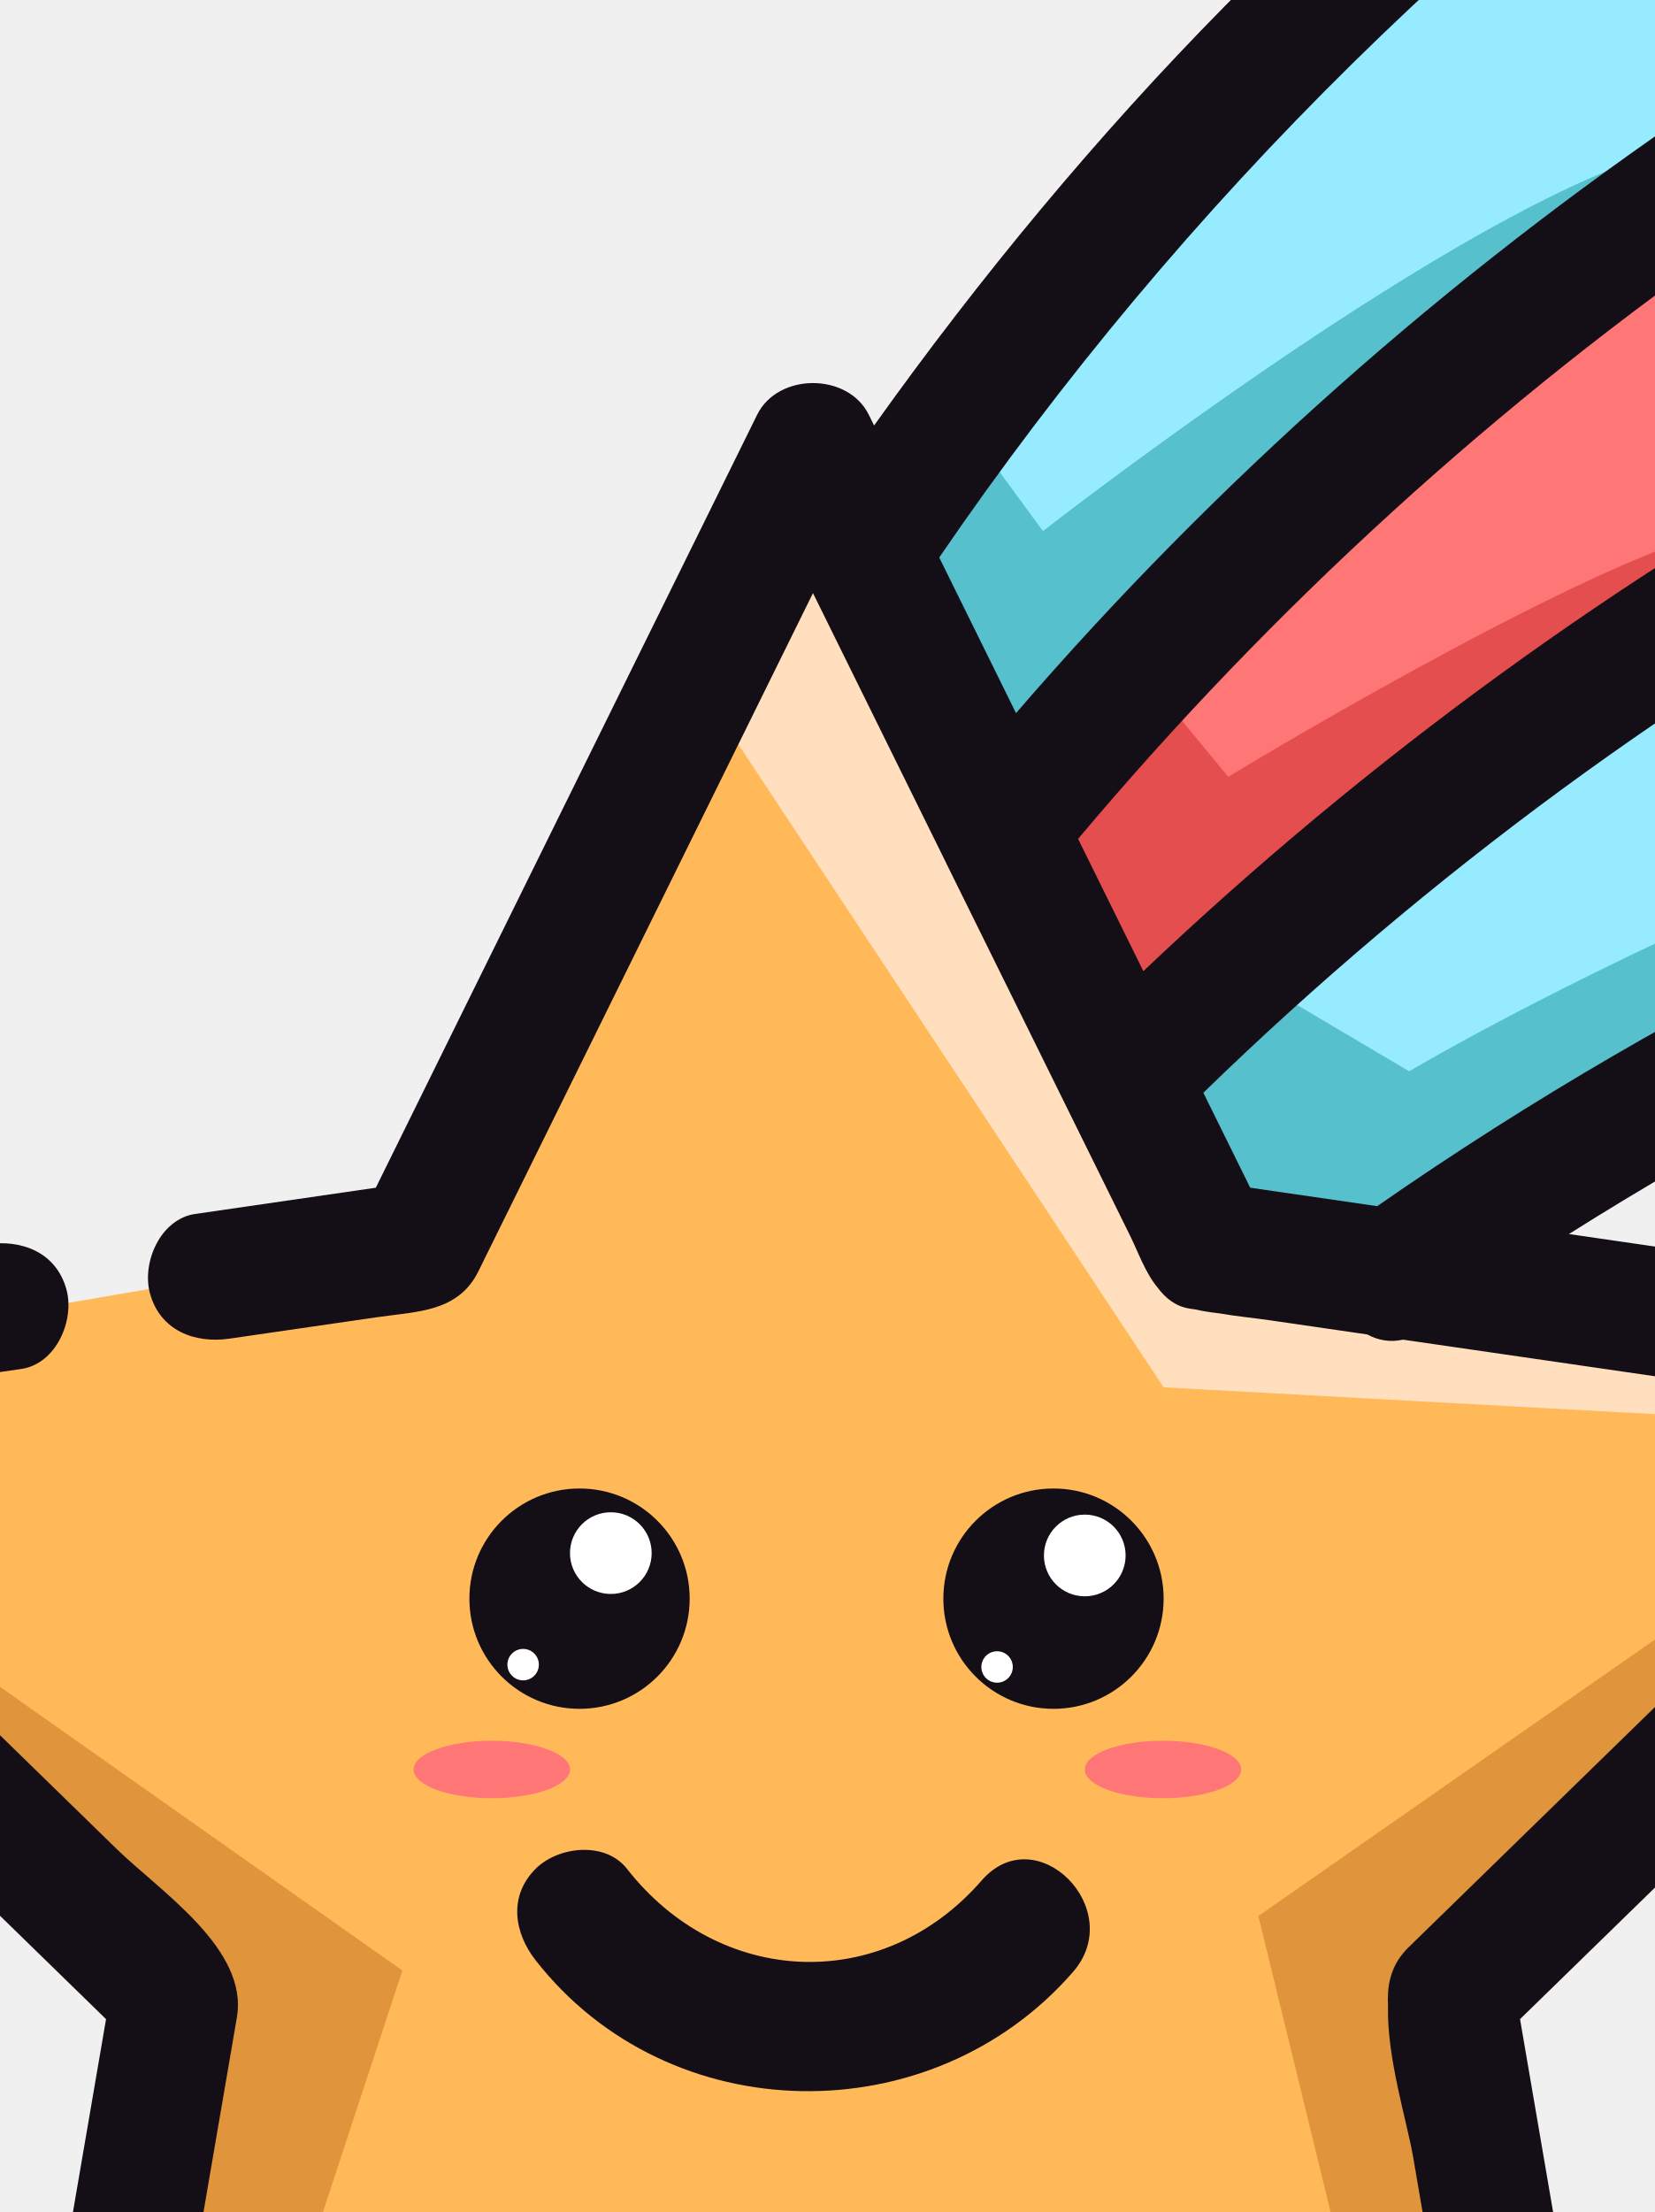
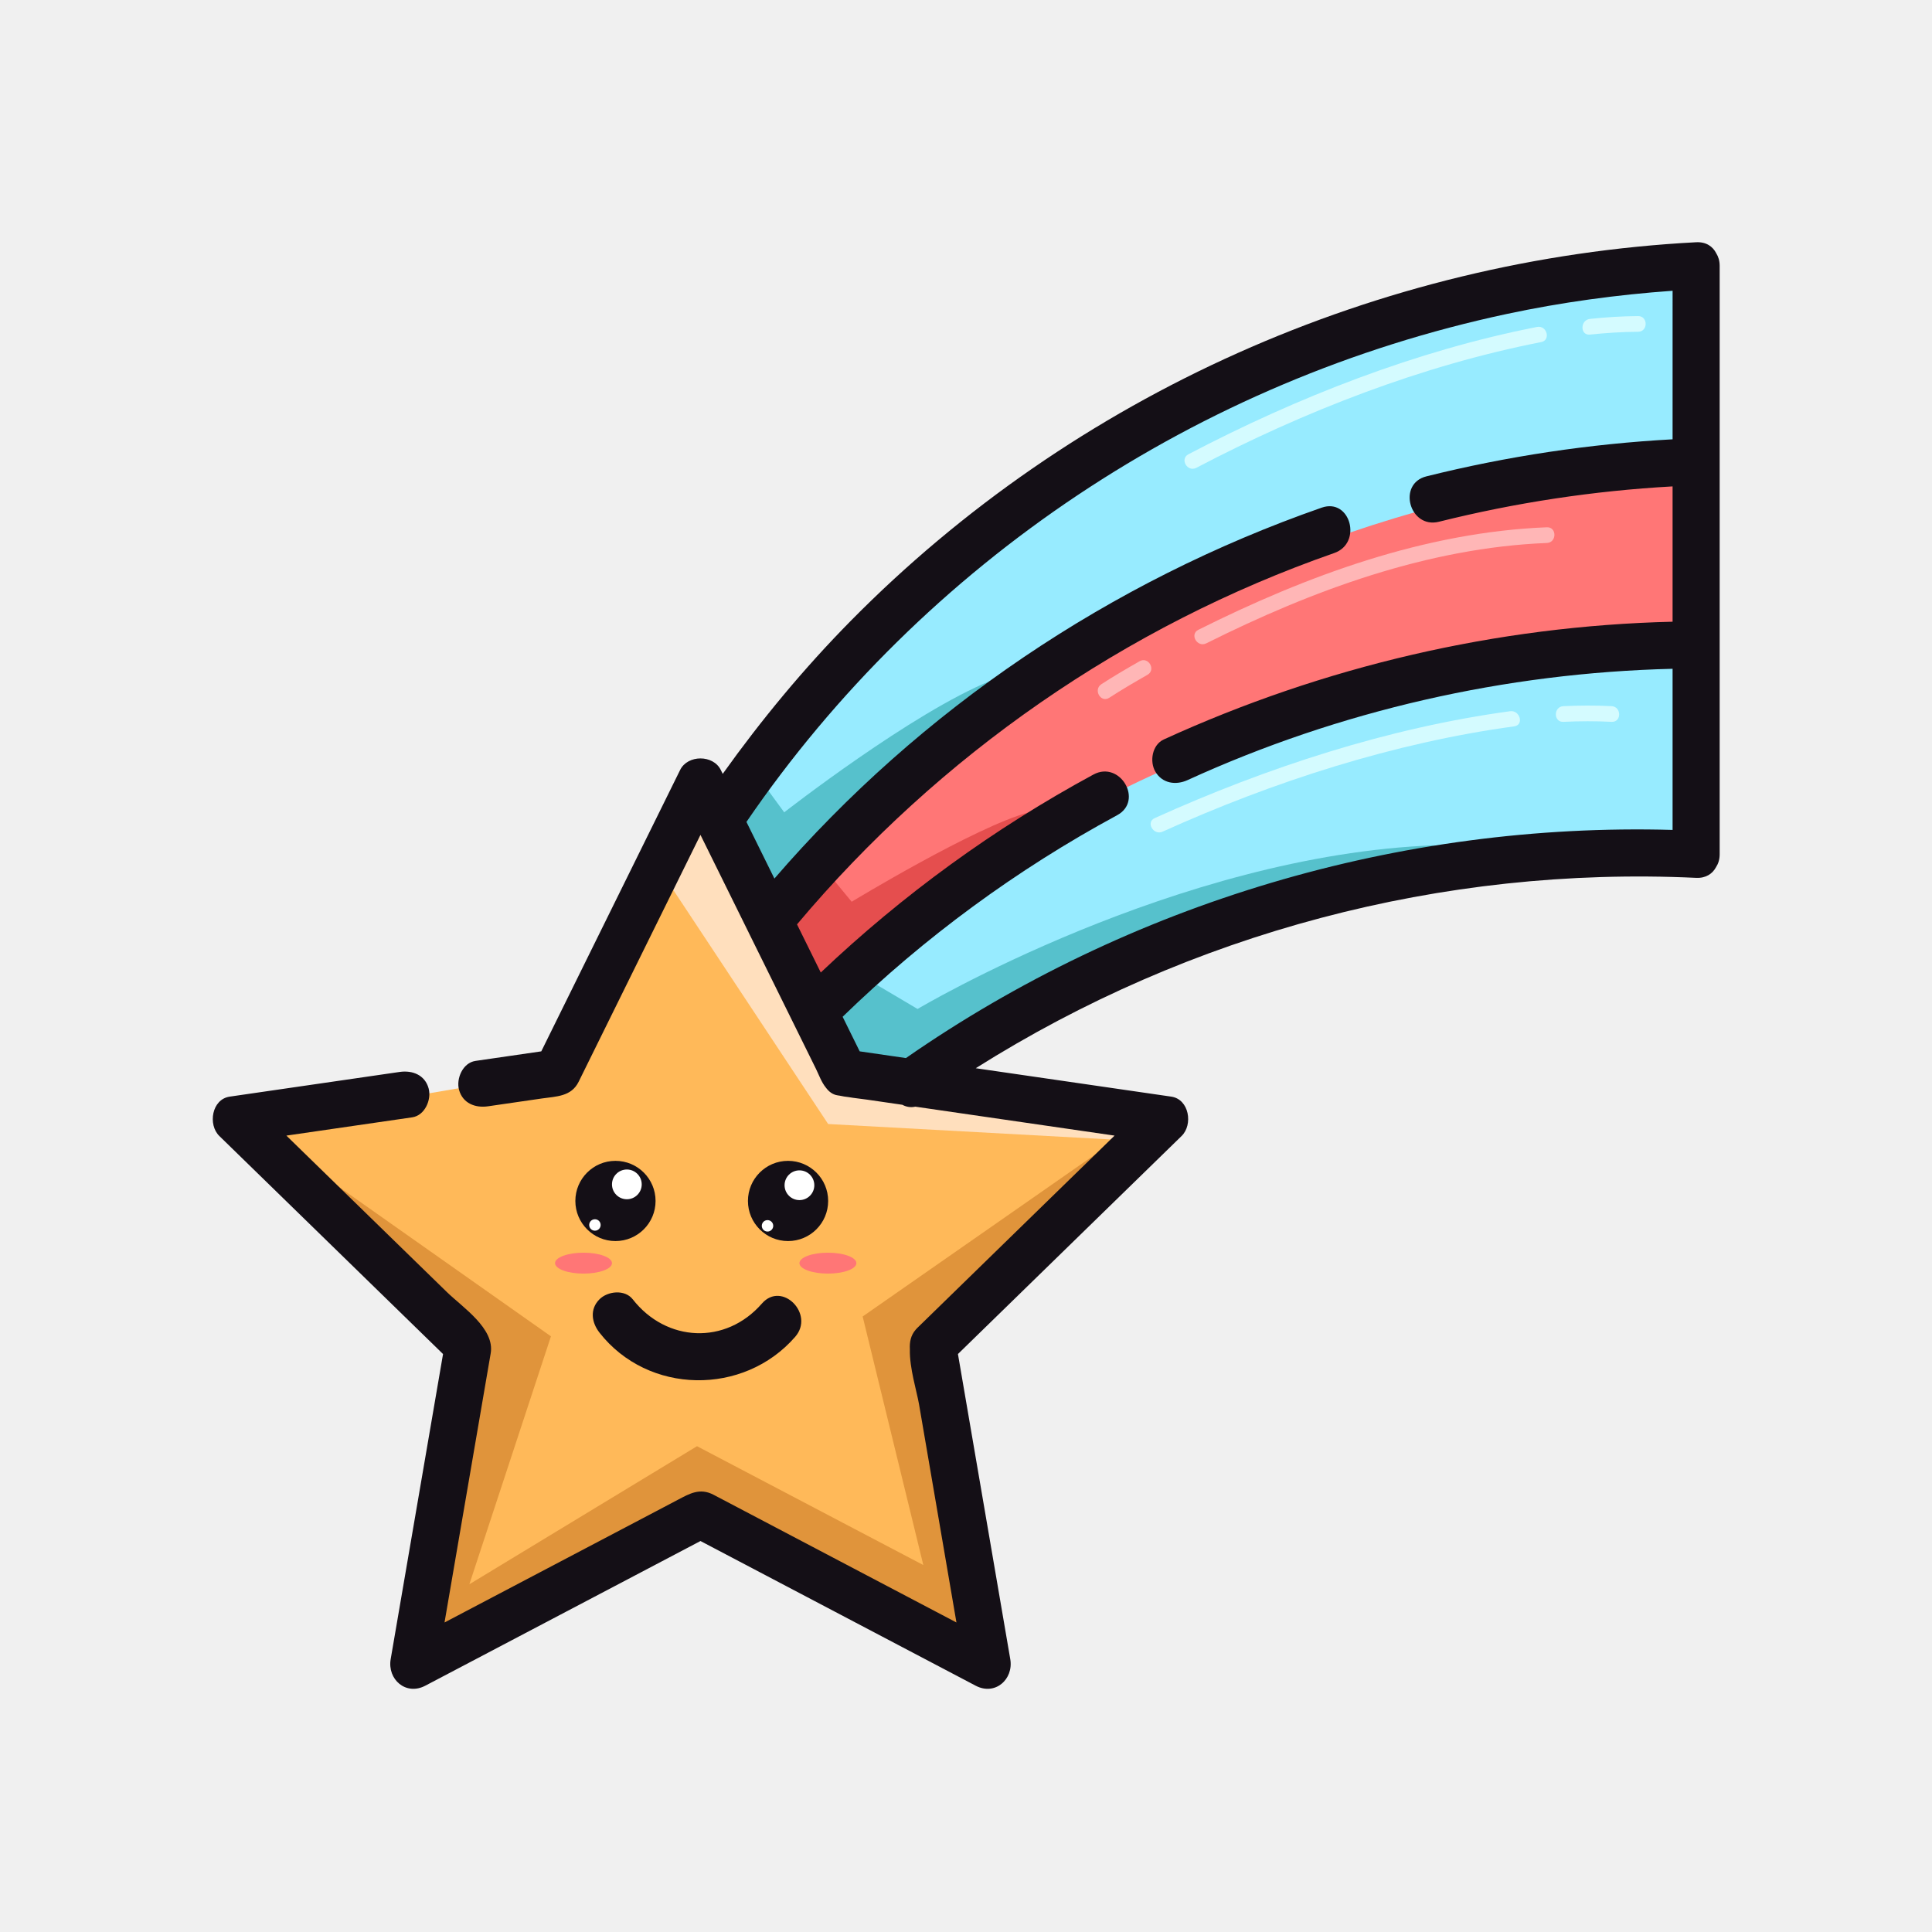
- <svg xmlns="http://www.w3.org/2000/svg" version="1.1" viewBox="1463.92 2133.79 192.03 256.62">
+ <svg xmlns="http://www.w3.org/2000/svg" version="1.1" viewBox="1335.04 1936.54 615.68 615.68" width="320" height="320">
  <g>
    <polygon fill="#FFB959" points="1557.164,2190.738 1511.948,2278.072 1414.614,2294.738 1481.948,2368.072 1466.614,2466.212     1557.164,2419.405 1648.614,2466.212 1631.948,2362.396 1700.614,2296.738 1603.948,2279.405   " />
    <path fill="#97EBFF" d="M1629.948,2280.074c0,0,128-85.07,242-68.535v-71.465c0,0-188.656,10-272.995,118l3.185,17.899    L1629.948,2280.074z" />
    <path fill="#FF7676" d="M1581.949,2228.735c0,0,113.339-140.01,289.999-142.496c1.249-0.018,0,53.835,0,53.835    s-179.324,10.005-272.995,118L1581.949,2228.735z" />
    <path fill="#97EBFF" d="M1581.949,2228.735c0,0,112.5-136.162,289.999-142.496l0.556-64.009c0,0-195.557,5.604-307.557,173.89    L1581.949,2228.735z" />
    <polygon fill="#E0943B" points="1414.614,2294.738 1510.614,2362.396 1484.614,2441.406 1557.164,2397.406 1629.281,2435.284     1609.947,2356.073 1697.947,2294.738 1632.859,2368.072 1648.614,2466.212 1557.164,2419.405 1466.614,2466.212     1481.947,2362.396   " />
    <polygon fill="#FFDFBD" points="1548.447,2218.405 1598.953,2294.738 1693.371,2299.894 1700.614,2291.405 1608.447,2277.405     1559.447,2190.738   " />
    <path fill="#56C1CC" d="M1611.947,2248.905l15.5,9.169c0,0,82.5-49.169,165-52.169c0,0-127.998,43.838-162.499,74.169    l-25.501-2.169l-11.754-19.831L1611.947,2248.905z" />
    <path fill="#E54E4E" d="M1597.059,2212.518l9.389,11.388c0,0,39.5-24,56.5-28.5l-65.43,62.669l-16.608-31.335L1597.059,2212.518z" />
    <path fill="#56C1CC" d="M1574.971,2181.788l9.977,13.617c0,0,41-32,66-42l-67.321,73.334l-18.679-30.619L1574.971,2181.788z" />
    <g>
      <path fill="#D4FBFF" d="M1833.264,2166.574c5.119-0.239,10.232-0.267,15.351-0.002c3.224,0.167,3.208-4.834,0-5     c-5.118-0.265-10.231-0.237-15.351,0.002C1830.054,2161.725,1830.039,2166.725,1833.264,2166.574L1833.264,2166.574z" />
    </g>
    <g>
      <path fill="#D4FBFF" d="M1705.543,2201.563c35.261-15.941,73.694-28.334,112.053-33.553c3.184-0.434,1.822-5.251-1.328-4.822     c-38.813,5.281-77.58,17.932-113.248,34.059C1700.085,2198.573,1702.63,2202.881,1705.543,2201.563L1705.543,2201.563z" />
    </g>
    <g>
      <path fill="#D4FBFF" d="M1841.727,2043.165c5.097-0.537,10.199-0.862,15.324-0.897c3.223-0.022,3.226-5.022,0-5     c-5.125,0.035-10.228,0.36-15.324,0.897C1838.554,2038.499,1838.521,2043.503,1841.727,2043.165L1841.727,2043.165z" />
    </g>
    <g>
      <path fill="#D4FBFF" d="M1716.286,2085.618c34.288-17.98,71.875-32.613,109.89-40.066c3.163-0.62,1.82-5.439-1.328-4.822     c-38.412,7.531-76.436,22.401-111.085,40.57C1710.906,2082.798,1713.434,2087.113,1716.286,2085.618L1716.286,2085.618z" />
    </g>
    <g>
      <path fill="#FFB6B6" d="M1719.455,2141.554c33.68-16.836,70.562-30.47,108.526-31.982c3.213-0.128,3.226-5.129,0-5     c-38.886,1.549-76.549,15.419-111.05,32.666C1714.047,2138.679,1716.58,2142.991,1719.455,2141.554L1719.455,2141.554z" />
    </g>
    <g>
      <path fill="#FFB6B6" d="M1688.543,2158.897c3.965-2.586,8.068-4.967,12.175-7.316c2.798-1.602,0.279-5.922-2.523-4.318     c-4.106,2.351-8.21,4.731-12.175,7.316C1683.33,2156.333,1685.833,2160.664,1688.543,2158.897L1688.543,2158.897z" />
    </g>
    <ellipse fill="#FF7676" cx="1598.875" cy="2339.073" rx="9.072" ry="3.333" />
    <ellipse fill="#FF7676" cx="1520.992" cy="2339.073" rx="9.072" ry="3.333" />
    <g>
      <path fill="#140F16" d="M1881.965,2017.261c-1.074-2.15-3.205-3.693-6.414-3.523c-101.256,5.334-198.264,48.473-269.49,120.75     c-14.854,15.074-28.41,31.436-40.707,48.664c-0.205-0.416-0.412-0.832-0.617-1.25c-2.416-4.896-10.535-4.896-12.951,0     c-14.752,29.893-29.504,59.785-44.254,89.678c-6.988,1.016-13.977,2.029-20.967,3.045c-4.053,0.59-6.219,5.66-5.238,9.227     c1.186,4.305,5.184,5.826,9.227,5.238c5.723-0.832,11.443-1.662,17.166-2.494c4.57-0.664,9.369-0.566,11.717-5.322     c4.609-9.342,9.219-18.682,13.828-28.021c8.332-16.885,16.664-33.771,24.996-50.656c2.145,4.346,4.291,8.689,6.436,13.035     c2.992,6.061,5.982,12.123,8.975,18.184c0.01,0.02,0.016,0.039,0.025,0.059c2.25,4.559,4.502,9.117,6.754,13.676     c0.201,0.406,0.402,0.814,0.604,1.221c4.672,9.459,9.342,18.922,14.01,28.383c0.945,1.92,1.773,4.313,3.193,6.018     c0.926,1.234,2.102,2.199,3.76,2.439c0.213,0.031,0.424,0.063,0.637,0.094c0.91,0.213,1.854,0.346,2.793,0.455     c1.834,0.326,3.811,0.506,5.887,0.807c0.279,0.041,0.559,0.08,0.838,0.121c3.473,0.506,6.945,1.01,10.418,1.516     c1.223,0.674,2.641,0.936,4.139,0.602c21.166,3.074,42.332,6.148,63.498,9.223c-13.828,13.48-27.656,26.961-41.484,40.441     c-7.146,6.969-14.295,13.936-21.443,20.904c-0.16,0.156-0.311,0.322-0.453,0.496c-1.605,1.848-1.979,4.012-1.855,6.264     c-0.16,5.918,2.211,13.408,2.914,17.49c0.557,3.254,1.115,6.51,1.674,9.766c0.131,0.766,0.264,1.529,0.395,2.295     c0.879,5.125,1.758,10.252,2.637,15.379l0.002,0.01c1.289,7.52,2.578,15.039,3.869,22.559c0,0.002,0,0.002,0,0.002     c1.117,6.516,2.234,13.029,3.352,19.545c-16.959-8.916-33.92-17.834-50.879-26.75c-8.838-4.645-17.674-9.291-26.51-13.938     c-4.395-2.309-7.682-0.357-11.463,1.631c-5.623,2.957-11.244,5.912-16.867,8.869c-16.947,8.91-33.895,17.826-50.846,26.732     c-0.074,0.039-0.146,0.08-0.221,0.119c-2.117,1.113-4.234,2.227-6.354,3.34c3.217-18.748,6.434-37.494,9.65-56.242     c1.689-9.838,3.377-19.678,5.064-29.516c1.363-7.941-8.914-14.621-13.957-19.537c-17.051-16.619-34.102-33.24-51.152-49.859     c13.363-1.941,26.727-3.883,40.09-5.824c4.053-0.588,6.219-5.66,5.238-9.227c-1.186-4.303-5.184-5.824-9.227-5.238     c-18.055,2.623-36.107,5.246-54.162,7.869c-5.738,0.834-6.986,8.951-3.311,12.535c23.766,23.164,47.531,46.328,71.297,69.492     c-5.563,32.41-11.123,64.82-16.686,97.23c-1.105,6.451,4.844,11.713,11.018,8.469c6.688-3.512,13.375-7.025,20.061-10.539     c0.074-0.041,0.146-0.08,0.221-0.121c1.492-0.783,2.984-1.57,4.479-2.354c0.01-0.006,0.02-0.01,0.031-0.016     c20.971-11.029,41.943-22.053,62.914-33.08c29.234,15.369,58.471,30.74,87.705,46.109c6.176,3.248,12.123-2.02,11.018-8.469     c-2.014-11.74-4.027-23.48-6.039-35.221c0,0,0-0.002-0.002-0.002c-3.543-20.67-7.088-41.338-10.633-62.008     c23.762-23.164,47.523-46.328,71.285-69.492c3.676-3.584,2.43-11.701-3.309-12.535c-20.768-3.018-41.535-6.035-62.303-9.053     c68.301-43.082,148.645-64.459,229.568-60.666c3.141,0.148,5.252-1.34,6.348-3.424c0.715-1.084,1.152-2.438,1.152-4.076     c0-42.488,0-84.977,0-127.465c0-20.027,0-40.057,0-60.084C1883.051,2019.649,1882.641,2018.327,1881.965,2017.261z      M1868.051,2076.538c-26.451,1.445-52.729,5.391-78.439,11.803c-9.381,2.34-5.4,16.805,3.988,14.465     c24.455-6.1,49.316-9.867,74.451-11.264c0,14.373,0,28.748,0,43.123c-56.023,1.334-111.145,14.205-162.135,37.52     c-3.719,1.699-4.6,7.002-2.691,10.262c2.219,3.785,6.543,4.391,10.262,2.689c48.518-22.182,101.281-34.176,154.564-35.471     c0,17.117,0,34.232,0,51.35c-86.664-2.441-173.088,23.188-244.316,72.705c-4.912-0.715-9.824-1.426-14.734-2.141     c-1.813-3.672-3.623-7.346-5.436-11.018c26.086-25.361,55.461-46.902,87.482-64.236c8.508-4.605,0.936-17.557-7.57-12.951     c-31.594,17.102-60.834,38.357-86.877,63.082c-2.525-5.113-5.049-10.229-7.572-15.342     c45.348-53.973,104.559-95.074,171.188-118.334c9.072-3.168,5.17-17.662-3.988-14.465     c-67.348,23.512-127.83,64.232-174.404,118.205c-2.971-6.018-5.939-12.037-8.91-18.055     c56.672-82.902,144.152-140.947,242.338-161.881c17.41-3.713,35.053-6.125,52.801-7.385     C1868.051,2044.979,1868.051,2060.759,1868.051,2076.538z" />
      <circle fill="#140F16" cx="1531.172" cy="2319.255" r="12.781" />
      <circle fill="#140F16" cx="1586.172" cy="2319.255" r="12.781" />
      <path fill="#140F16" d="M1536.68,2350.597c-2.521-3.227-7.98-2.625-10.607,0c-3.152,3.154-2.514,7.389,0,10.607     c15.494,19.828,45.959,20.211,62.371,1.35c6.318-7.26-4.246-17.916-10.607-10.605     C1566.299,2365.208,1547.385,2364.298,1536.68,2350.597z" />
    </g>
    <g>
      <circle fill="#FFFFFF" cx="1589.802" cy="2314.243" r="4.739" />
      <circle fill="#FFFFFF" cx="1579.626" cy="2327.181" r="1.824" />
    </g>
    <g>
      <circle fill="#FFFFFF" cx="1534.803" cy="2313.971" r="4.739" />
      <circle fill="#FFFFFF" cx="1524.627" cy="2326.908" r="1.824" />
    </g>
  </g>
</svg>
